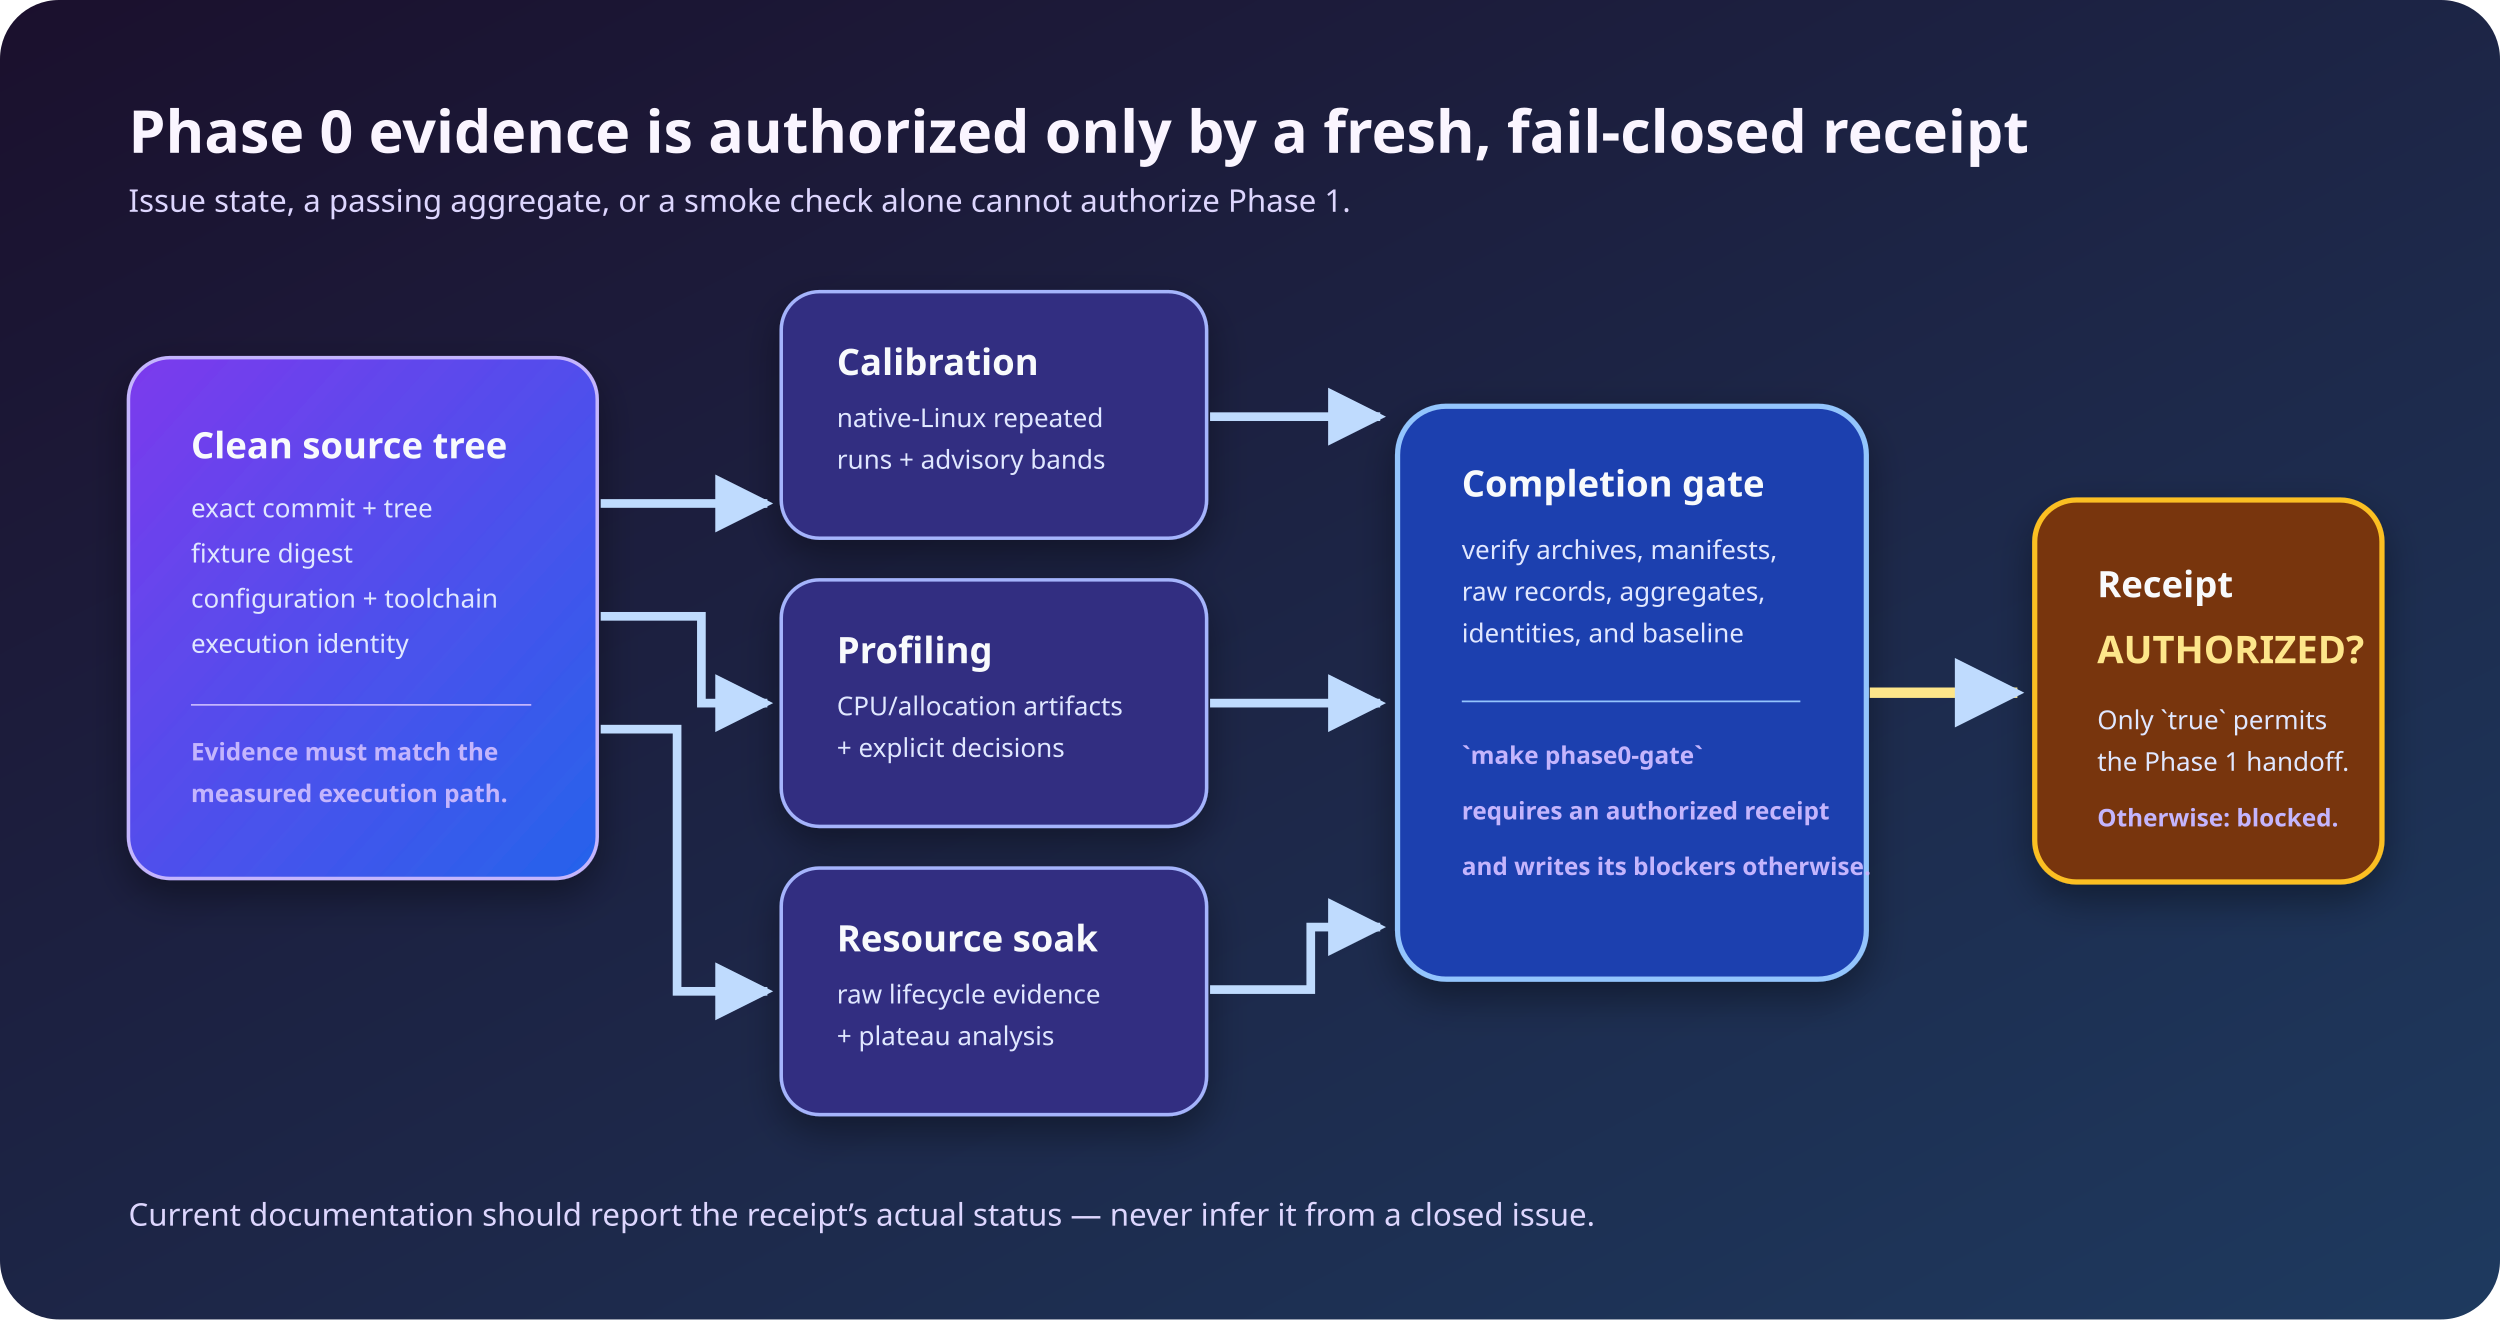
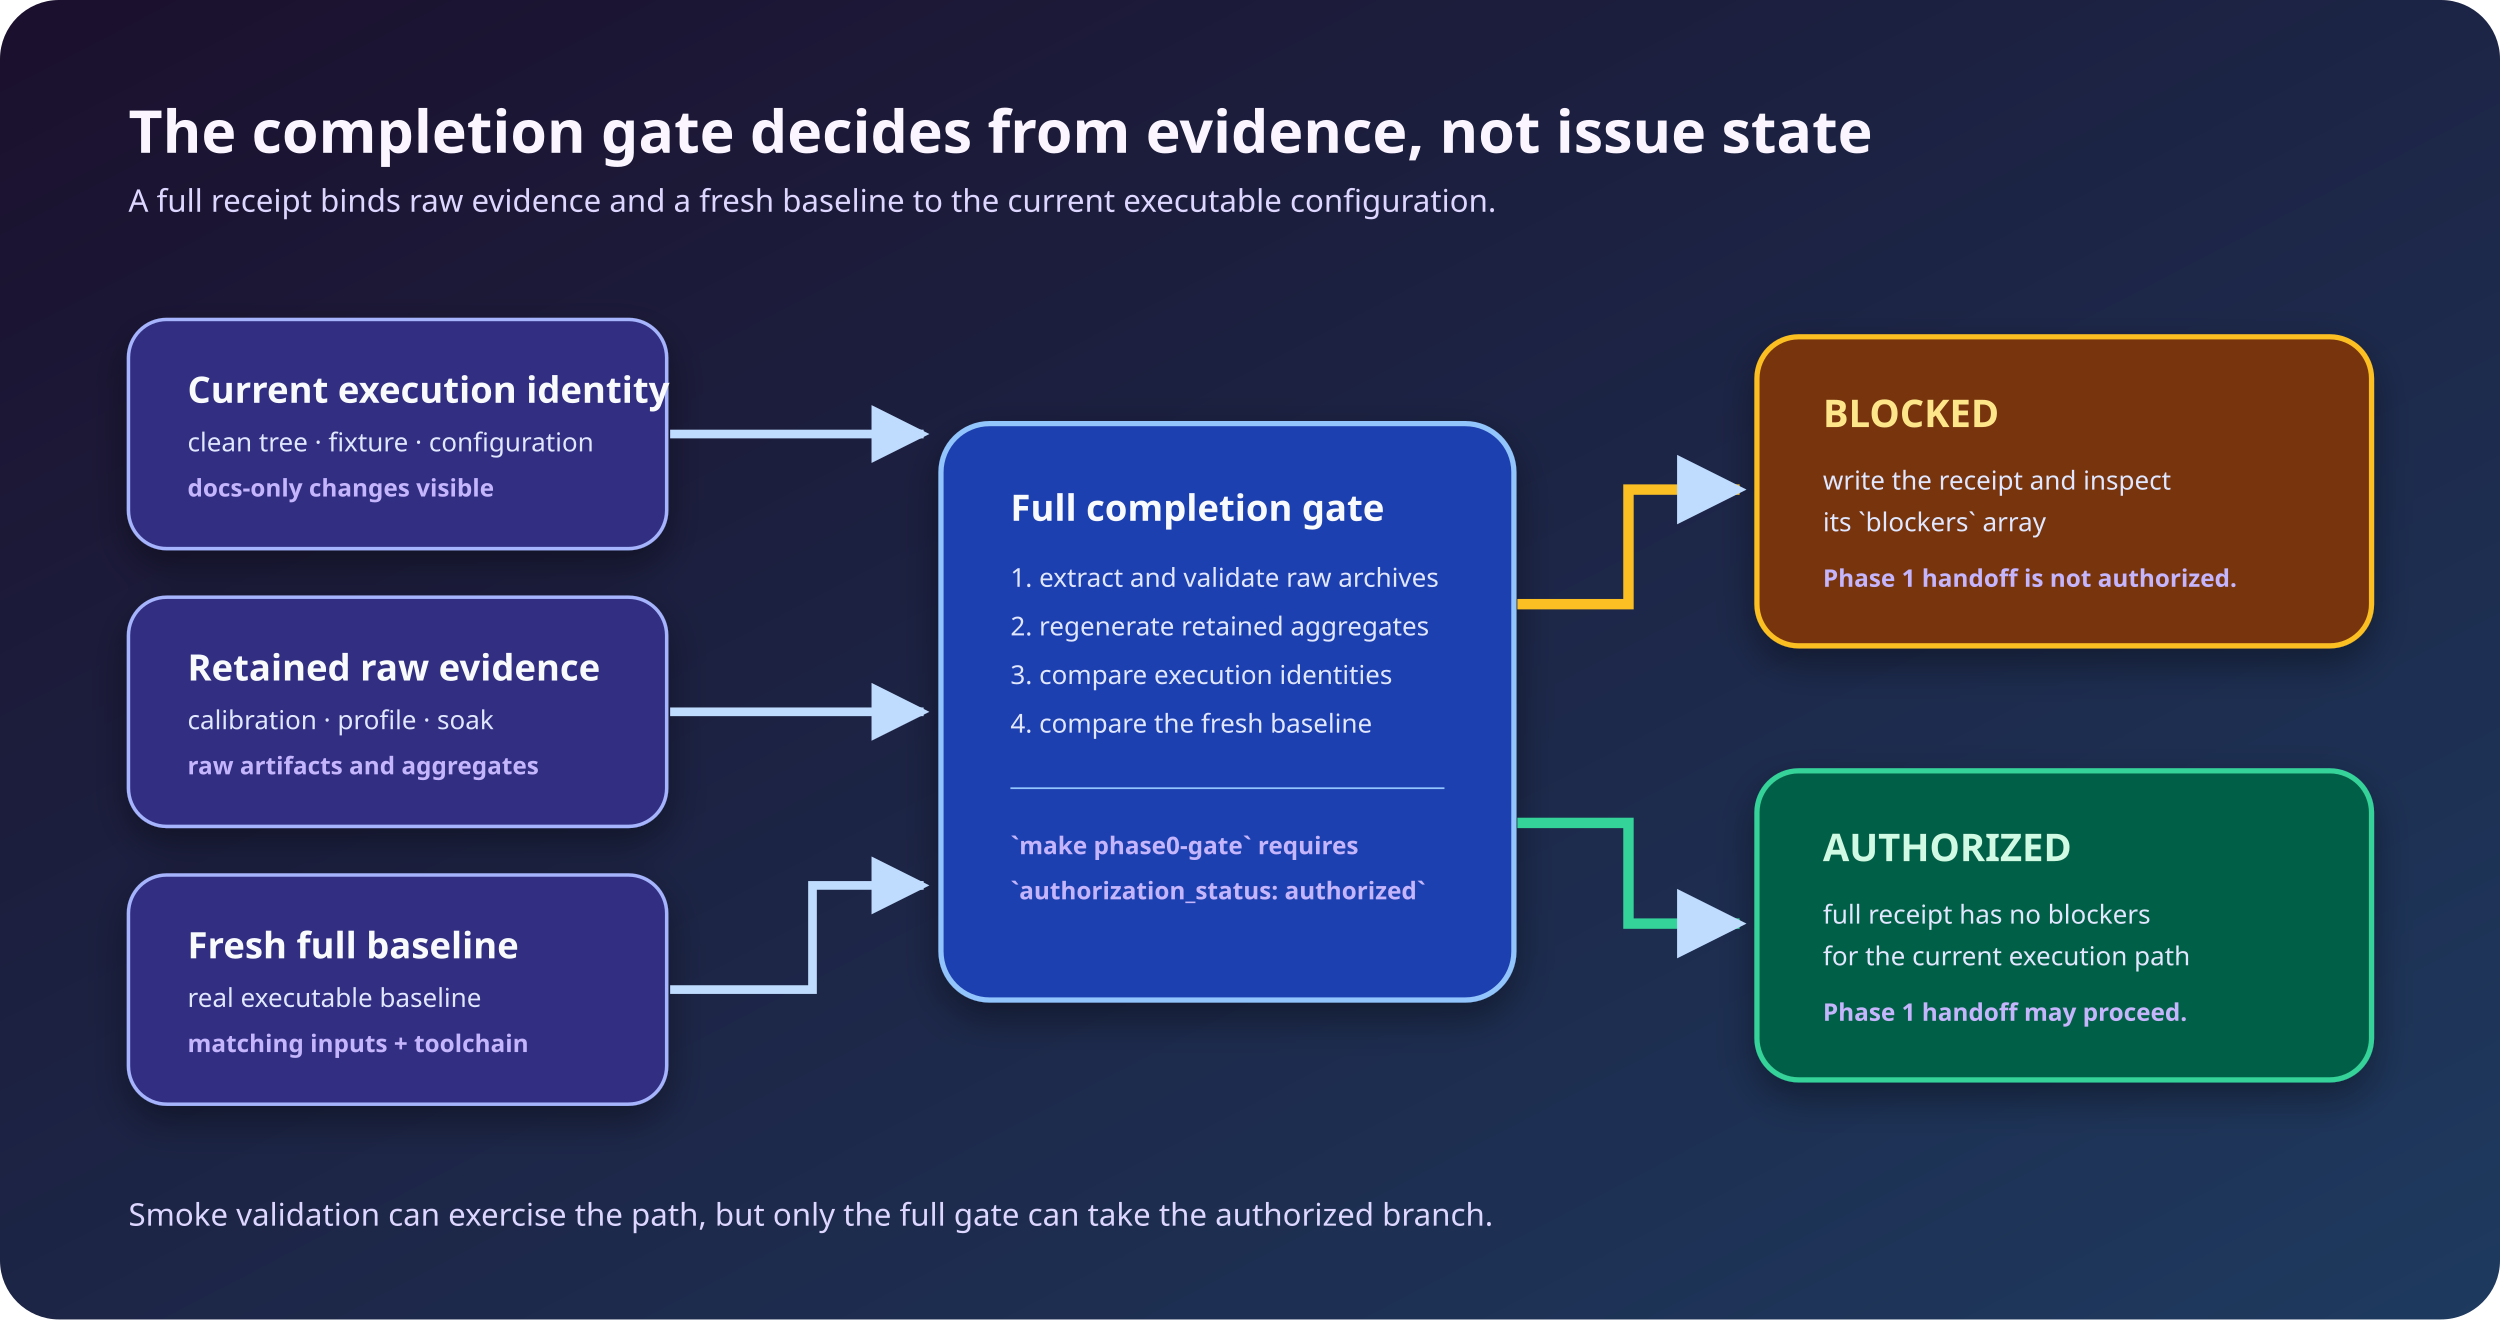
- <svg xmlns="http://www.w3.org/2000/svg" viewBox="0 0 1440 760" role="img" aria-labelledby="title description">
+ <svg xmlns="http://www.w3.org/2000/svg" viewBox="0 0 1440 760" role="img" aria-labelledby="wiki-gate-title wiki-gate-description">
  <defs>
-     <linearGradient id="background" x1="0" y1="0" x2="1" y2="1">
+     <linearGradient id="wiki-gate-background" x1="0" y1="0" x2="1" y2="1">
      <stop offset="0" stop-color="#1b102d" />
      <stop offset="1" stop-color="#1e3a5f" />
    </linearGradient>
-     <linearGradient id="source" x1="0" y1="0" x2="1" y2="1">
-       <stop offset="0" stop-color="#7c3aed" />
-       <stop offset="1" stop-color="#2563eb" />
-     </linearGradient>
-     <marker id="arrow" viewBox="0 0 12 12" refX="10" refY="6" markerWidth="8" markerHeight="8" orient="auto-start-reverse">
+     <marker id="wiki-gate-arrow" viewBox="0 0 12 12" refX="10" refY="6" markerWidth="8" markerHeight="8" orient="auto-start-reverse">
      <path d="M 1 1 L 11 6 L 1 11 z" fill="#bfdbfe" />
    </marker>
-     <filter id="shadow" x="-20%" y="-20%" width="140%" height="140%">
+     <filter id="wiki-gate-shadow" x="-20%" y="-20%" width="140%" height="140%">
      <feDropShadow dx="0" dy="9" stdDeviation="11" flood-color="#09090b" flood-opacity=".38" />
    </filter>
    <style>
      .heading { font: 700 34px system-ui, sans-serif; fill: #faf5ff; }
      .subheading { font: 400 18px system-ui, sans-serif; fill: #ddd6fe; }
      .box-title { font: 700 21px system-ui, sans-serif; fill: #f8fafc; }
      .box-copy { font: 400 15px system-ui, sans-serif; fill: #e0e7ff; }
      .small { font: 600 14px system-ui, sans-serif; fill: #c4b5fd; }
-       .status { font: 800 22px system-ui, sans-serif; fill: #fde68a; }
+       .blocked { font: 800 22px system-ui, sans-serif; fill: #fde68a; }
+       .authorized { font: 800 22px system-ui, sans-serif; fill: #d1fae5; }
    </style>
  </defs>
-   <rect width="1440" height="760" rx="34" fill="url(#background)" />
-   <text x="74" y="88" class="heading">Phase 0 evidence is authorized only by a fresh, fail-closed receipt</text>
-   <text x="74" y="122" class="subheading">Issue state, a passing aggregate, or a smoke check alone cannot authorize Phase 1.</text>
-   <g filter="url(#shadow)">
-     <rect x="74" y="206" width="270" height="300" rx="24" fill="url(#source)" stroke="#c4b5fd" stroke-width="2" />
-     <text x="110" y="264" class="box-title">Clean source tree</text>
-     <text x="110" y="298" class="box-copy">exact commit + tree</text>
-     <text x="110" y="324" class="box-copy">fixture digest</text>
-     <text x="110" y="350" class="box-copy">configuration + toolchain</text>
-     <text x="110" y="376" class="box-copy">execution identity</text>
-     <line x1="110" y1="406" x2="306" y2="406" stroke="#c4b5fd" stroke-width="1" />
-     <text x="110" y="438" class="small">Evidence must match the</text>
-     <text x="110" y="462" class="small">measured execution path.</text>
+   <rect width="1440" height="760" rx="34" fill="url(#wiki-gate-background)" />
+   <text x="74" y="88" class="heading">The completion gate decides from evidence, not issue state</text>
+   <text x="74" y="122" class="subheading">A full receipt binds raw evidence and a fresh baseline to the current executable configuration.</text>
+   <g filter="url(#wiki-gate-shadow)">
+     <rect x="74" y="184" width="310" height="132" rx="22" fill="#312e81" stroke="#a5b4fc" stroke-width="2" />
+     <text x="108" y="232" class="box-title">Current execution identity</text>
+     <text x="108" y="260" class="box-copy">clean tree · fixture · configuration</text>
+     <text x="108" y="286" class="small">docs-only changes visible</text>
+     <rect x="74" y="344" width="310" height="132" rx="22" fill="#312e81" stroke="#a5b4fc" stroke-width="2" />
+     <text x="108" y="392" class="box-title">Retained raw evidence</text>
+     <text x="108" y="420" class="box-copy">calibration · profile · soak</text>
+     <text x="108" y="446" class="small">raw artifacts and aggregates</text>
+     <rect x="74" y="504" width="310" height="132" rx="22" fill="#312e81" stroke="#a5b4fc" stroke-width="2" />
+     <text x="108" y="552" class="box-title">Fresh full baseline</text>
+     <text x="108" y="580" class="box-copy">real executable baseline</text>
+     <text x="108" y="606" class="small">matching inputs + toolchain</text>
  </g>
-   <g filter="url(#shadow)">
-     <rect x="450" y="168" width="245" height="142" rx="22" fill="#312e81" stroke="#a5b4fc" stroke-width="2" />
-     <text x="482" y="216" class="box-title">Calibration</text>
-     <text x="482" y="246" class="box-copy">native-Linux repeated</text>
-     <text x="482" y="270" class="box-copy">runs + advisory bands</text>
-     <rect x="450" y="334" width="245" height="142" rx="22" fill="#312e81" stroke="#a5b4fc" stroke-width="2" />
-     <text x="482" y="382" class="box-title">Profiling</text>
-     <text x="482" y="412" class="box-copy">CPU/allocation artifacts</text>
-     <text x="482" y="436" class="box-copy">+ explicit decisions</text>
-     <rect x="450" y="500" width="245" height="142" rx="22" fill="#312e81" stroke="#a5b4fc" stroke-width="2" />
-     <text x="482" y="548" class="box-title">Resource soak</text>
-     <text x="482" y="578" class="box-copy">raw lifecycle evidence</text>
-     <text x="482" y="602" class="box-copy">+ plateau analysis</text>
+   <g filter="url(#wiki-gate-shadow)">
+     <rect x="542" y="244" width="330" height="332" rx="28" fill="#1e40af" stroke="#93c5fd" stroke-width="3" />
+     <text x="582" y="300" class="box-title">Full completion gate</text>
+     <text x="582" y="338" class="box-copy">1. extract and validate raw archives</text>
+     <text x="582" y="366" class="box-copy">2. regenerate retained aggregates</text>
+     <text x="582" y="394" class="box-copy">3. compare execution identities</text>
+     <text x="582" y="422" class="box-copy">4. compare the fresh baseline</text>
+     <line x1="582" y1="454" x2="832" y2="454" stroke="#93c5fd" stroke-width="1" />
+     <text x="582" y="492" class="small">`make phase0-gate` requires</text>
+     <text x="582" y="518" class="small">`authorization_status: authorized`</text>
  </g>
-   <path d="M 346 290 H 442" stroke="#bfdbfe" stroke-width="5" marker-end="url(#arrow)" />
-   <path d="M 346 355 H 404 V 405 H 442" fill="none" stroke="#bfdbfe" stroke-width="5" marker-end="url(#arrow)" />
-   <path d="M 346 420 H 390 V 571 H 442" fill="none" stroke="#bfdbfe" stroke-width="5" marker-end="url(#arrow)" />
-   <g filter="url(#shadow)">
-     <rect x="805" y="234" width="270" height="330" rx="28" fill="#1e40af" stroke="#93c5fd" stroke-width="3" />
-     <text x="842" y="286" class="box-title">Completion gate</text>
-     <text x="842" y="322" class="box-copy">verify archives, manifests,</text>
-     <text x="842" y="346" class="box-copy">raw records, aggregates,</text>
-     <text x="842" y="370" class="box-copy">identities, and baseline</text>
-     <line x1="842" y1="404" x2="1037" y2="404" stroke="#93c5fd" stroke-width="1" />
-     <text x="842" y="440" class="small">`make phase0-gate`</text>
-     <text x="842" y="472" class="small">requires an authorized receipt</text>
-     <text x="842" y="504" class="small">and writes its blockers otherwise.</text>
+   <path d="M 386 250 H 532" stroke="#bfdbfe" stroke-width="5" marker-end="url(#wiki-gate-arrow)" />
+   <path d="M 386 410 H 500 V 410 H 532" fill="none" stroke="#bfdbfe" stroke-width="5" marker-end="url(#wiki-gate-arrow)" />
+   <path d="M 386 570 H 468 V 510 H 532" fill="none" stroke="#bfdbfe" stroke-width="5" marker-end="url(#wiki-gate-arrow)" />
+   <g filter="url(#wiki-gate-shadow)">
+     <rect x="1012" y="194" width="354" height="178" rx="24" fill="#78350f" stroke="#fbbf24" stroke-width="3" />
+     <text x="1050" y="246" class="blocked">BLOCKED</text>
+     <text x="1050" y="282" class="box-copy">write the receipt and inspect</text>
+     <text x="1050" y="306" class="box-copy">its `blockers` array</text>
+     <text x="1050" y="338" class="small">Phase 1 handoff is not authorized.</text>
+     <rect x="1012" y="444" width="354" height="178" rx="24" fill="#065f46" stroke="#34d399" stroke-width="3" />
+     <text x="1050" y="496" class="authorized">AUTHORIZED</text>
+     <text x="1050" y="532" class="box-copy">full receipt has no blockers</text>
+     <text x="1050" y="556" class="box-copy">for the current execution path</text>
+     <text x="1050" y="588" class="small">Phase 1 handoff may proceed.</text>
  </g>
-   <path d="M 697 240 H 795" stroke="#bfdbfe" stroke-width="5" marker-end="url(#arrow)" />
-   <path d="M 697 405 H 795" stroke="#bfdbfe" stroke-width="5" marker-end="url(#arrow)" />
-   <path d="M 697 570 H 755 V 534 H 795" fill="none" stroke="#bfdbfe" stroke-width="5" marker-end="url(#arrow)" />
-   <g filter="url(#shadow)">
-     <rect x="1172" y="288" width="200" height="220" rx="24" fill="#78350f" stroke="#fbbf24" stroke-width="3" />
-     <text x="1208" y="344" class="box-title">Receipt</text>
-     <text x="1208" y="382" class="status">AUTHORIZED?</text>
-     <text x="1208" y="420" class="box-copy">Only `true` permits</text>
-     <text x="1208" y="444" class="box-copy">the Phase 1 handoff.</text>
-     <text x="1208" y="476" class="small">Otherwise: blocked.</text>
-   </g>
-   <path d="M 1077 399 H 1162" stroke="#fde68a" stroke-width="6" marker-end="url(#arrow)" />
-   <text x="74" y="706" class="subheading">Current documentation should report the receipt’s actual status — never infer it from a closed issue.</text>
+   <path d="M 874 348 H 938 V 282 H 1002" fill="none" stroke="#fbbf24" stroke-width="6" marker-end="url(#wiki-gate-arrow)" />
+   <path d="M 874 474 H 938 V 532 H 1002" fill="none" stroke="#34d399" stroke-width="6" marker-end="url(#wiki-gate-arrow)" />
+   <text x="74" y="706" class="subheading">Smoke validation can exercise the path, but only the full gate can take the authorized branch.</text>
</svg>
